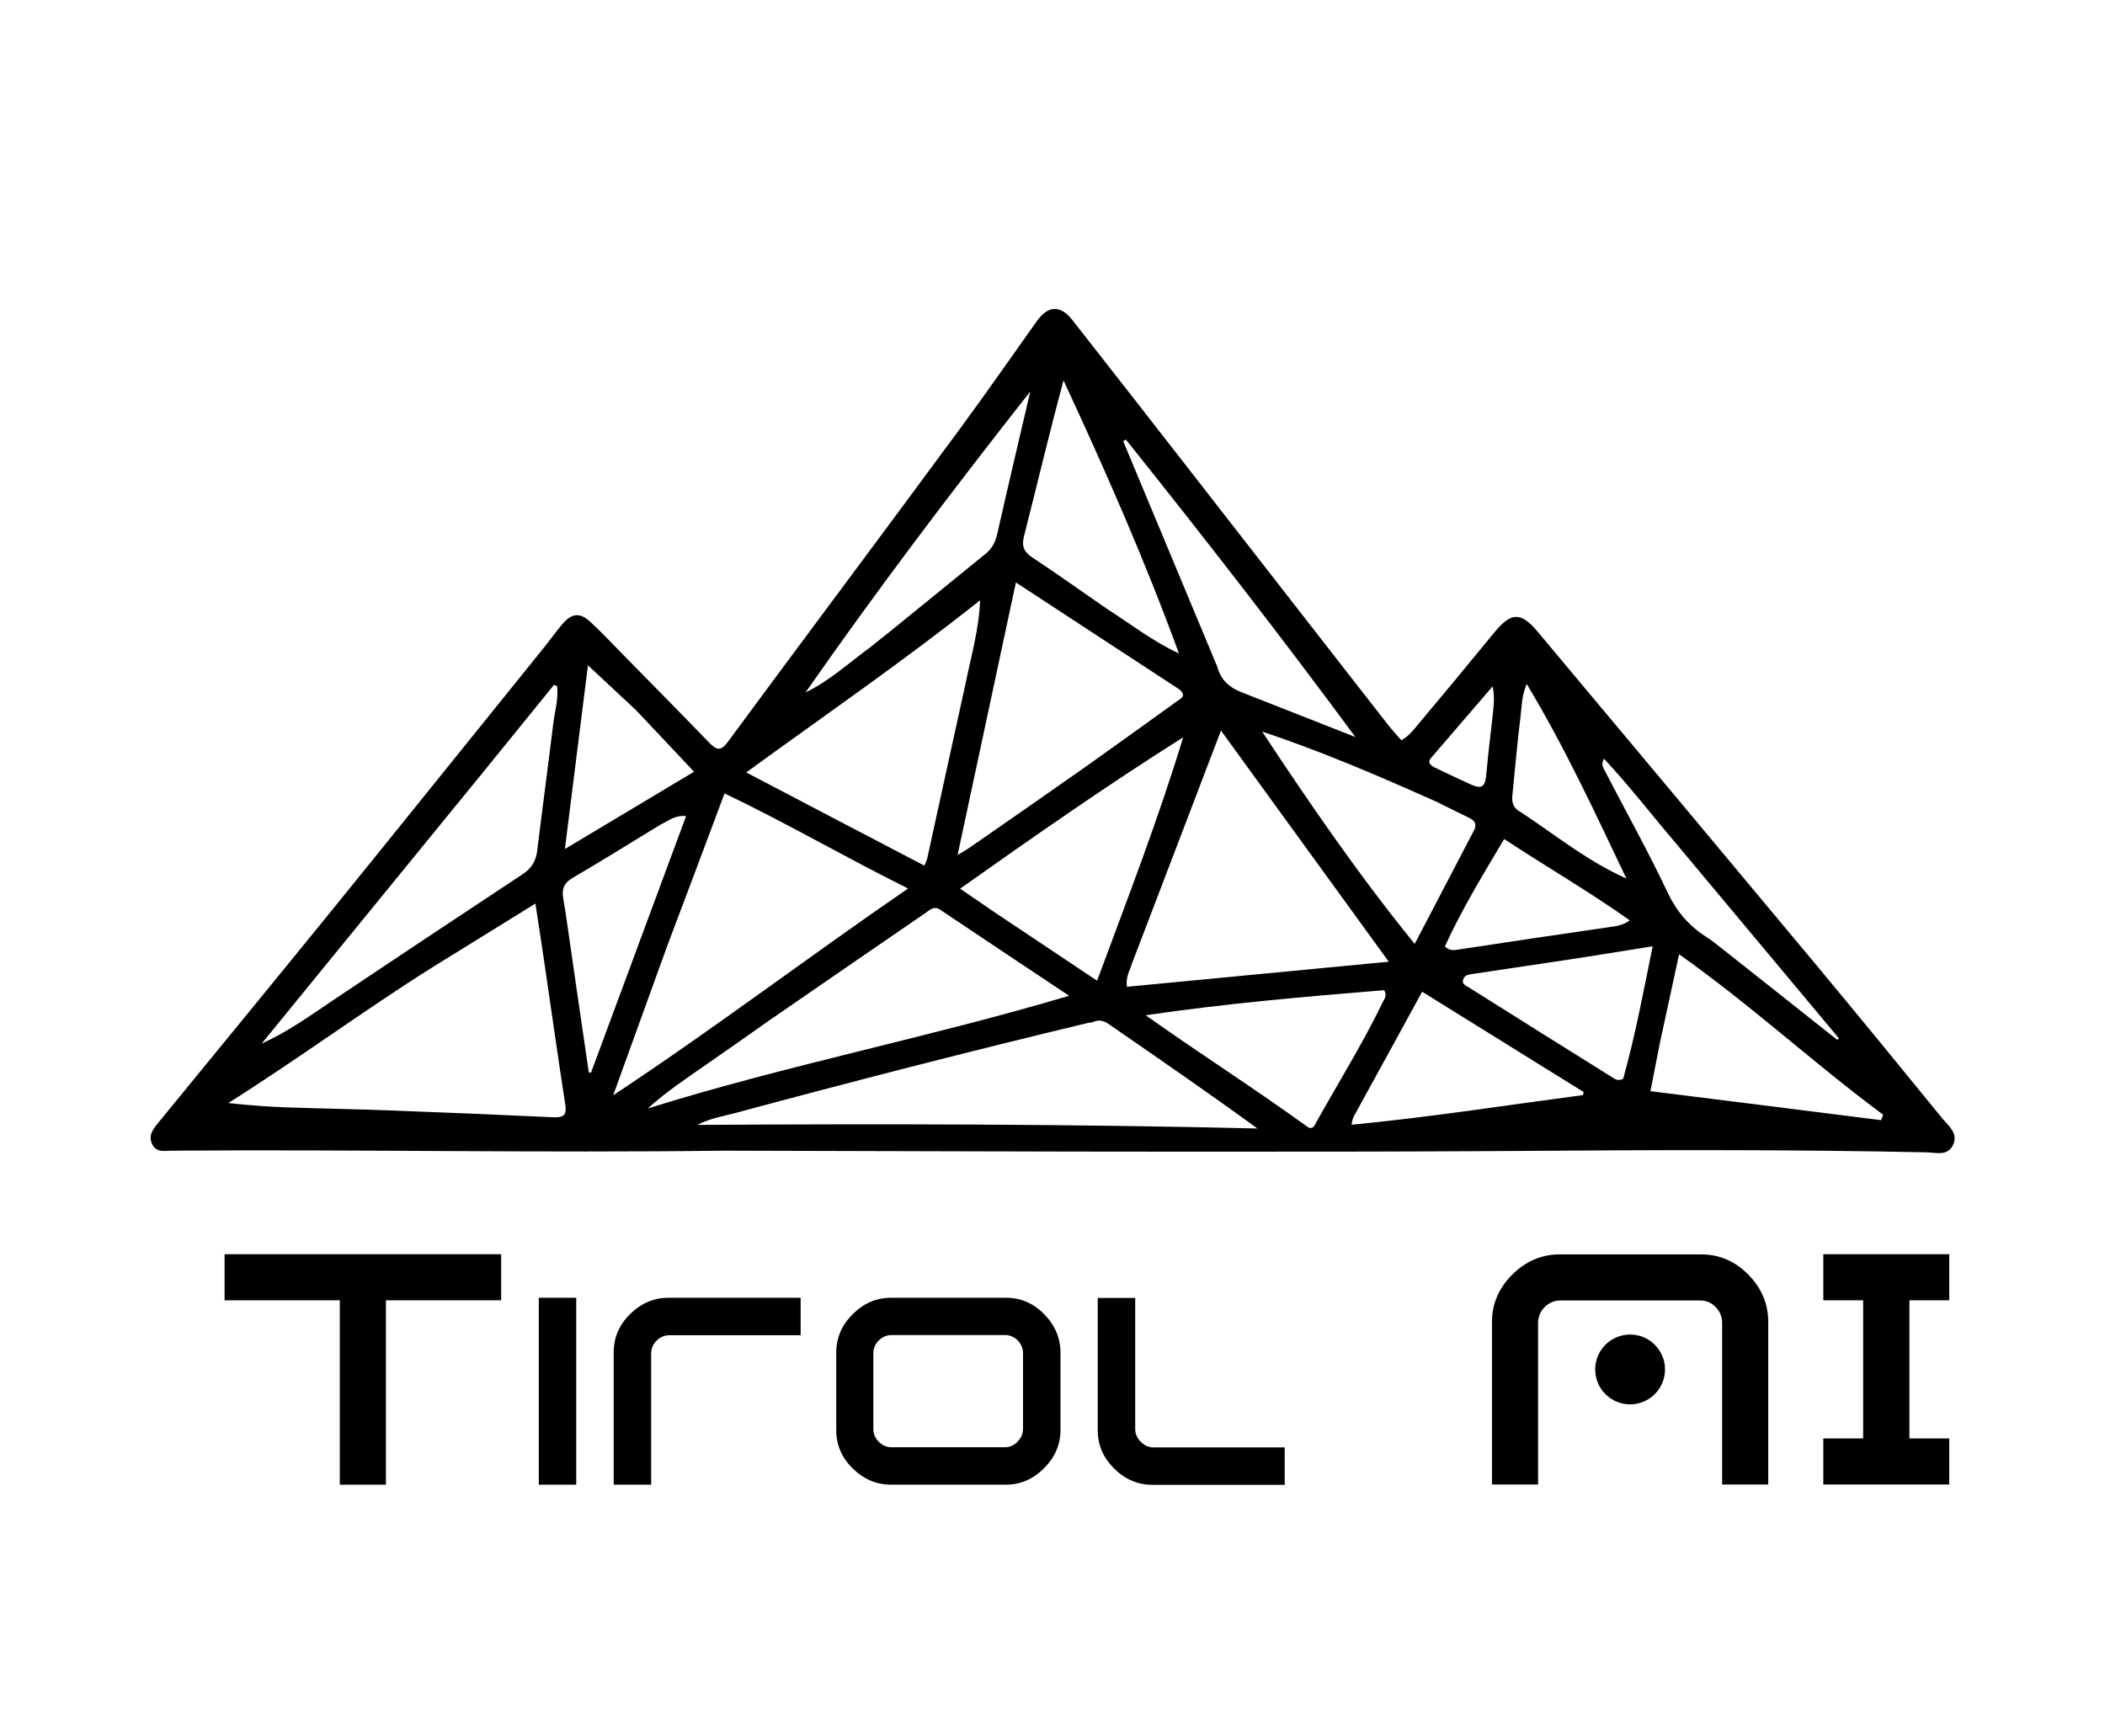
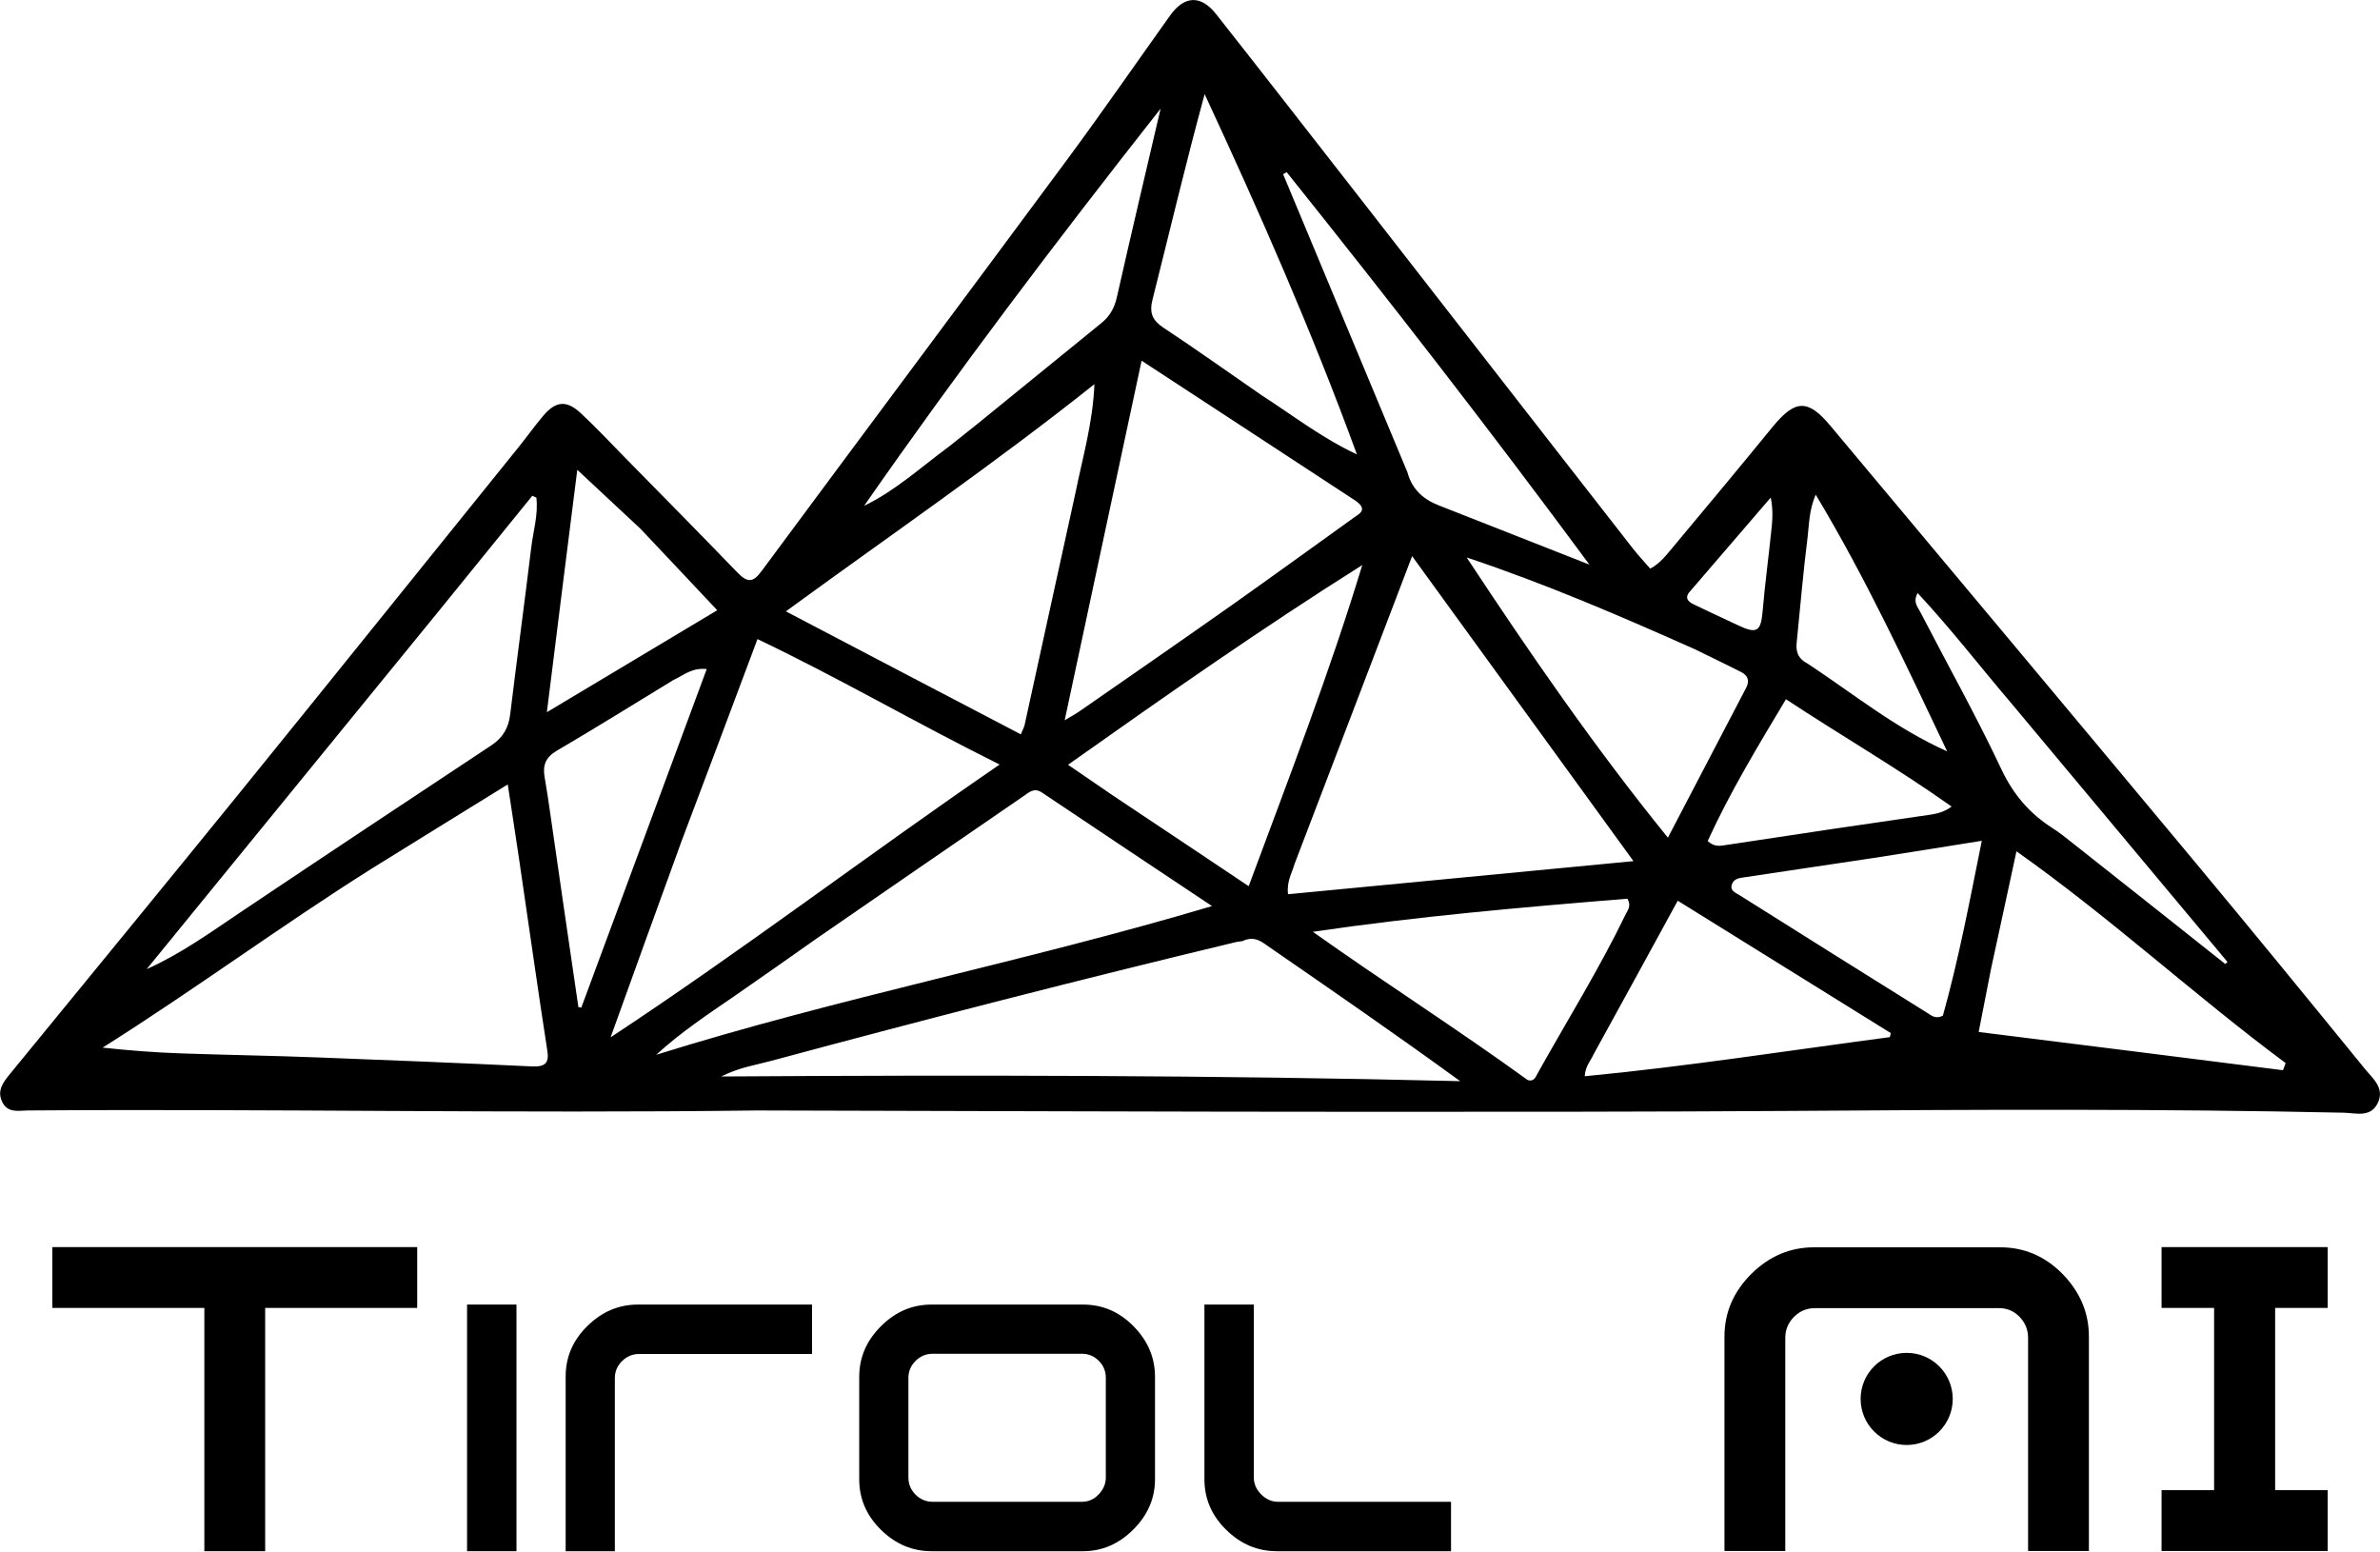
- <svg xmlns="http://www.w3.org/2000/svg" version="1.1" id="Layer_1" x="0px" y="0px" viewBox="0 0 1242 1024" style="enable-background:new 0 0 1242 1024;" xml:space="preserve">
-   <path d="M1146.2,660.2c-25-30.7-50.1-61.4-75.5-91.9c-54.4-65.3-108.9-130.4-163.5-195.6c-9.9-11.8-15.6-11.5-25.5,0.5  c-14.7,18-29.6,35.9-44.5,53.7c-3,3.5-5.7,7.4-10.4,9.9c-2.7-3.1-5.2-5.8-7.6-8.8c-11.1-14.2-22.2-28.4-33.3-42.7  c-29.9-38.4-59.8-76.8-89.7-115.2c-21.2-27.2-42.3-54.3-63.6-81.4c-6.9-8.8-14.3-8.4-20.7,0.6c-15.2,21.3-30,42.7-45.5,63.7  C521,314.7,475,376,429.5,437.7c-4,5.5-6.5,5.2-10.9,0.7c-16.7-17.3-33.5-34.3-50.3-51.4c-6.5-6.6-12.8-13.4-19.6-19.7  c-6.4-6-11.2-5.7-16.9,1c-3.8,4.5-7.3,9.4-11,14c-41.6,51.5-83,103.1-124.7,154.5c-34.1,42-68.4,83.8-102.7,125.7  c-3.1,3.8-6.1,7.5-3.6,12.7c2.4,5,7.2,3.9,11.3,3.8c108.5-0.8,217.1,1.4,326.3,0c92.6,0.2,184.5,0.6,276.4,0.6c62,0,124,0,186-0.4  c82.4-0.6,164.8-1,247.2,0.8c5.4,0.1,12,2.4,15.3-4.3C1155.6,668.8,1149.8,664.5,1146.2,660.2z M946.4,447.7  c14.9,16,28,33,41.9,49.3c32.7,39.1,64.7,77.4,96.7,115.7c-0.3,0.3-0.7,0.6-1,0.9c-22.6-17.9-45.2-35.9-67.8-53.7  c-3.2-2.5-6.3-5.1-9.7-7.2c-10.1-6.5-17.3-14.9-22.6-26.1c-11.2-23.8-24.1-46.8-36.2-70.2C946.7,454,944.1,451.8,946.4,447.7z   M892.3,469.8c1.6-15.8,2.9-31.6,4.9-47.3c0.7-5.8,0.6-11.8,3.6-18.9c22.5,37.4,40.4,76.1,58.8,114.8  c-22.9-10.2-41.9-25.7-62.2-39.1C892.8,476.9,892,473.6,892.3,469.8z M887.5,495.1c24.9,16.4,50,30.9,74.1,48  c-3.2,2.3-5.9,3-8.7,3.5c-31.3,4.5-61.4,9-91.6,13.6c-2.9,0.4-5.6,1.3-8.8-1.7C862.4,536.8,874.9,516.3,887.5,495.1z M845,446.5  c12-13.9,23.4-27.2,35.7-41.5c1.2,6.1,0.7,10.7,0.2,15.3c-1.2,11.7-2.8,23.4-3.8,35.2c-0.8,9.5-2.5,10.7-11.3,6.5  c-6.4-3-12.9-6-19.3-9.1C843.5,451.4,841.9,449.5,845,446.5z M847.1,472.9c7.4,3.6,13.7,6.7,20.1,9.9c3.1,1.5,4.2,3.8,2.6,7  c-11.5,22-23,44-35.1,67.2c-32.8-40.4-61.7-82.4-90-125.3C779.8,443.4,813.6,457.9,847.1,472.9z M698.1,435.1  c-14.7,48.4-32.8,95.1-50.8,143.6c-20.8-13.9-40.8-27.3-60.8-40.6c-6.8-4.7-12.9-8.8-20-13.7C610.3,493.4,653.2,463.4,698.1,435.1z   M565,504.5c11.6-54.1,22.8-106.8,34.4-160.8c32.4,21.2,64.1,41.9,95.8,62.7c5.3,3.8,1.9,5.6-0.6,7.3c-18.1,13-36.2,26.1-54.4,39  c-22.7,16-45.5,31.8-68.3,47.6C570,501.6,568.2,502.6,565,504.5z M667.8,568.8c17.6-45.9,34.7-90.9,52.6-137.7  c33.4,46,65.5,90.3,99,136.4c-53.1,5.1-103.7,9.9-154.5,14.8C664.1,576.5,666.6,572.8,667.8,568.8z M664.3,259.4  c46.1,57.6,91.4,115.9,135.4,175.5c-22.5-8.8-44.9-17.7-67.4-26.5c-7.1-2.8-12-7.3-14-14.8c-18.8-45.1-37.2-89.2-55.6-133.3  C663.2,260,663.7,259.7,664.3,259.4z M627.5,224.5c24.6,52.9,48,106.1,68.1,161.1c-15.5-7.2-28.7-17.5-42.7-26.5  c-15.1-10.4-29.2-20.5-43.6-30c-5-3.3-6.7-6.5-5.1-12.8C612,285.8,619.2,255.2,627.5,224.5z M607.9,231c-6.9,29.5-13.4,57-19.6,84.5  c-1.1,4.7-3.2,8.4-6.8,11.3c-18.4,15-36.8,29.9-55.2,44.9c-4.2,3.4-8.5,6.8-12.8,10.2c-13,9.6-24.3,20-38.2,26.7  C517.2,348.5,561.3,290.2,607.9,231z M578.3,354.2c-0.7,17.3-5.3,32.9-8.5,48.7c-7.8,35.3-15.2,69.5-22.7,103.6  c-0.2,1.1-0.9,2.2-1.7,4.3c-34.8-18.2-69.3-36.2-105.1-55C486.9,421.9,533.7,389.7,578.3,354.2z M346.9,392.6  c9.8,9.1,19,17.7,28.2,26.3c11.6,12.2,22.4,23.8,34.4,36.5c-25.7,15.4-50.2,30-76.2,45.6C337.9,464.3,342.3,429.1,346.9,392.6z   M283.8,457.2c14.8-18.2,28.9-35.6,43.1-53.1c0.6,0.3,1.2,0.6,1.8,0.8c0.9,7.6-1.4,15-2.3,22.4c-3,24.8-6.4,49.7-9.4,74.5  c-0.7,6.1-3.3,10.5-8.4,13.9c-37.6,24.9-75.2,49.8-112.6,74.9c-13.4,9-26.4,18.4-41.6,25.2C197.4,563.1,240.6,510.1,283.8,457.2z   M326.7,659.3c-31.7-1.5-63.5-2.8-95.2-4c-20.4-0.8-40.8-1.1-61.2-1.8c-11.8-0.4-23.5-1.3-35.6-2.6c40.8-25.7,79.5-54.3,120.1-79.9  c20.6-12.8,40.4-25,61.1-37.8c1.8,11.9,3.5,22.7,5.1,33.6c4.2,28.3,8.1,56.5,12.5,84.8C334.5,657.6,332.9,659.6,326.7,659.3z   M347.4,632.8c-4.2-28.7-8.4-57.3-12.5-86c-0.8-5.6-1.6-11.2-2.6-16.8c-0.9-5.2,0.3-8.8,5.3-11.8c17.6-10.3,34.9-21.1,52.3-31.7  c4.9-2.3,8.3-5.6,14.9-4.9c-18.9,51-37.5,101.2-56.1,151.4C348.3,632.9,347.9,632.8,347.4,632.8z M393.6,558.4  c11.5-30.5,22.6-59.9,33.9-90.2c36.3,17.3,70.5,37.3,108.3,56.1c-59.5,40.8-115,83.1-174,122C372.7,616.2,383.1,587.3,393.6,558.4z   M417.4,627.7c12.3-8.5,24.5-17.1,36.7-25.7c31.3-21.6,61.8-42.6,92.3-63.5c2.4-1.6,4.7-4.1,8.3-1.7c24.8,16.6,49.6,33.2,76.1,50.8  c-83.3,24.8-167.1,41-248.6,66.5C393.1,644.2,405.4,636.1,417.4,627.7z M411.4,663.8c8.1-4.1,15.4-5.1,22.4-7  c69-18.6,138.2-36.4,207.8-53.1c0.9-0.2,1.9-0.3,2.8-0.4c5.3-2.5,8.4,0,11.5,2.2c28.7,19.8,57.4,39.6,86,60.4  C632.2,663.3,522.7,663.1,411.4,663.8z M772.1,665.4c-31.9-23.1-64.3-43.7-96.1-66.3c46.8-6.9,93.9-11,140.7-14.8  c1.8,3.2,0.2,5-0.7,6.8c-11.8,24.4-26.1,47.4-39.3,71C775.7,663.8,775.1,666.4,772.1,665.4z M934,646.2  c-45.3,6-90.6,13.1-136.5,17.5c0.3-4.7,2.7-6.9,3.9-9.7c12.7-23.1,24.9-45.3,37.7-68.8c32.3,20.1,63.8,39.6,95.3,59.2  C934.3,645,934.2,645.6,934,646.2z M950.6,635.3c-28-17.5-56-35-83.9-52.6c-1.7-1.1-4.3-1.9-3.4-4.7c0.7-2.4,2.9-2.9,5.1-3.2  c19.4-2.9,38.8-5.8,58.2-8.7c16.6-2.6,31.9-5,48.5-7.7c-5.5,27.3-10.4,53.2-17.4,78.2C954.5,638.3,952.5,636.5,950.6,635.3z   M1109.9,661c-45.1-5.7-90.2-11.4-136.1-17.1c2.1-10.6,3.8-19.6,5.6-28.6c3.9-17.7,7.4-34.3,11.3-52.2  c42.7,30.2,79.8,64.6,120.4,94.7C1110.7,658.9,1110.3,659.9,1109.9,661z" />
-   <path d="M132.5,740.1v27.2h68v108.8h27.2V767.3h68v-27.2H132.5z" />
-   <path d="M317.9,765.8v110.3H340V765.8H317.9z" />
-   <path d="M394.5,765.8c-8.7,0-16.2,3.2-22.7,9.6c-6.5,6.4-9.7,13.9-9.7,22.6v78.1h22.1v-77.4c0-3,1.1-5.5,3.2-7.6  c2.1-2.1,4.7-3.2,7.6-3.2h77.4v-22.1H394.5z" />
-   <path d="M616.1,775.5c-6.4-6.5-13.9-9.7-22.6-9.7h-67.7c-8.7,0-16.2,3.2-22.7,9.7c-6.5,6.5-9.7,14-9.7,22.7v45.7  c0,8.7,3.2,16.2,9.7,22.6c6.5,6.4,14,9.6,22.7,9.6h67.7c8.5,0,16-3.2,22.5-9.7c6.5-6.5,9.7-14,9.7-22.5v-45.7  C625.7,789.6,622.5,782,616.1,775.5z M603.6,843.2c0,2.8-1.1,5.3-3.2,7.5c-2.1,2.2-4.6,3.3-7.4,3.3h-66.9c-2.9,0-5.5-1.1-7.6-3.2  c-2.1-2.1-3.2-4.7-3.2-7.6v-44.6c0-3,1.1-5.5,3.2-7.6c2.1-2.1,4.7-3.2,7.6-3.2H593c2.9,0,5.4,1.1,7.5,3.2c2.1,2.1,3.1,4.7,3.1,7.6  V843.2z" />
-   <path d="M680.6,854.1c-2.8,0-5.3-1.1-7.5-3.3c-2.2-2.2-3.3-4.7-3.3-7.5v-77.4h-22.1v78.1c0,8.7,3.2,16.2,9.7,22.6  c6.5,6.4,14,9.6,22.7,9.6h77.9v-22.1H680.6z" />
-   <line x1="-97.6" y1="764.7" x2="-97.6" y2="740.1" />
+ <svg xmlns="http://www.w3.org/2000/svg" version="1.1" id="Layer_1" x="0px" y="0px" viewBox="0 0 1064.5 693.7" style="enable-background:new 0 0 1064.5 693.7;" xml:space="preserve">
+   <path d="M1057.5,477.7c-25-30.7-50.1-61.4-75.5-91.9c-54.4-65.3-108.9-130.4-163.5-195.6c-9.9-11.8-15.6-11.5-25.5,0.5  c-14.7,18-29.6,35.9-44.5,53.7c-3,3.5-5.7,7.4-10.4,9.9c-2.7-3.1-5.2-5.8-7.6-8.8c-11.1-14.2-22.2-28.4-33.3-42.7  c-29.9-38.4-59.8-76.8-89.7-115.2C586.4,60.6,565.3,33.4,544,6.4c-6.9-8.8-14.3-8.4-20.7,0.6c-15.2,21.3-30,42.7-45.5,63.7  c-45.6,61.6-91.5,123-137.1,184.6c-4,5.5-6.5,5.2-10.9,0.7c-16.7-17.3-33.5-34.3-50.3-51.4c-6.5-6.6-12.8-13.4-19.6-19.7  c-6.4-6-11.2-5.7-16.9,1c-3.8,4.5-7.3,9.4-11,14c-41.6,51.5-83,103.1-124.7,154.5c-34.1,42-68.4,83.8-102.7,125.7  c-3.1,3.8-6.1,7.5-3.6,12.7c2.4,5,7.2,3.9,11.3,3.8c108.5-0.8,217.1,1.4,326.3,0c92.6,0.2,184.5,0.6,276.4,0.6c62,0,124,0,186-0.4  c82.4-0.6,164.8-1,247.2,0.8c5.4,0.1,12,2.4,15.3-4.3C1066.8,486.4,1061,482.1,1057.5,477.7z M857.7,265.2c14.9,16,28,33,41.9,49.3  c32.7,39.1,64.7,77.4,96.7,115.7c-0.3,0.3-0.7,0.6-1,0.9c-22.6-17.9-45.2-35.9-67.8-53.7c-3.2-2.5-6.3-5.1-9.7-7.2  c-10.1-6.5-17.3-14.9-22.6-26.1c-11.2-23.8-24.1-46.8-36.2-70.2C857.9,271.6,855.4,269.4,857.7,265.2z M803.6,287.4  c1.6-15.8,2.9-31.6,4.9-47.3c0.7-5.8,0.6-11.8,3.6-18.9c22.5,37.4,40.4,76.1,58.8,114.8c-22.9-10.2-41.9-25.7-62.2-39.1  C804,294.5,803.2,291.2,803.6,287.4z M798.8,312.7c24.9,16.4,50,30.9,74.1,48c-3.2,2.3-5.9,3-8.7,3.5c-31.3,4.5-61.4,9-91.6,13.6  c-2.9,0.4-5.6,1.3-8.8-1.7C773.7,354.4,786.1,333.9,798.8,312.7z M756.3,264c12-13.9,23.4-27.2,35.7-41.5c1.2,6.1,0.7,10.7,0.2,15.3  c-1.2,11.7-2.8,23.4-3.8,35.2c-0.8,9.5-2.5,10.7-11.3,6.5c-6.4-3-12.9-6-19.3-9.1C754.7,269,753.2,267.1,756.3,264z M758.4,290.5  c7.4,3.6,13.7,6.7,20.1,9.9c3.1,1.5,4.2,3.8,2.6,7c-11.5,22-23,44-35.1,67.2c-32.8-40.4-61.7-82.4-90-125.3  C691.1,261,724.8,275.5,758.4,290.5z M609.3,252.7c-14.7,48.4-32.8,95.1-50.8,143.6c-20.8-13.9-40.8-27.3-60.8-40.6  c-6.8-4.7-12.9-8.8-20-13.7C521.5,311,564.5,280.9,609.3,252.7z M476.2,322.1c11.6-54.1,22.8-106.8,34.4-160.8  c32.4,21.2,64.1,41.9,95.8,62.7c5.3,3.8,1.9,5.6-0.6,7.3c-18.1,13-36.2,26.1-54.4,39c-22.7,16-45.5,31.8-68.3,47.6  C481.3,319.2,479.4,320.2,476.2,322.1z M579,386.4c17.6-45.9,34.7-90.9,52.6-137.7c33.4,46,65.5,90.3,99,136.4  c-53.1,5.1-103.7,9.9-154.5,14.8C575.4,394.1,577.9,390.4,579,386.4z M575.5,77c46.1,57.6,91.4,115.9,135.4,175.5  c-22.5-8.8-44.9-17.7-67.4-26.5c-7.1-2.8-12-7.3-14-14.8c-18.8-45.1-37.2-89.2-55.6-133.3C574.5,77.6,575,77.3,575.5,77z   M538.8,42.1c24.6,52.9,48,106.1,68.1,161.1c-15.5-7.2-28.7-17.5-42.7-26.5c-15.1-10.4-29.2-20.5-43.6-30c-5-3.3-6.7-6.5-5.1-12.8  C523.2,103.4,530.4,72.8,538.8,42.1z M519.1,48.6c-6.9,29.5-13.4,57-19.6,84.5c-1.1,4.7-3.2,8.4-6.8,11.3  c-18.4,15-36.8,29.9-55.2,44.9c-4.2,3.4-8.5,6.8-12.8,10.2c-13,9.6-24.3,20-38.2,26.7C428.4,166,472.5,107.8,519.1,48.6z   M489.5,171.8c-0.7,17.3-5.3,32.9-8.5,48.7c-7.8,35.3-15.2,69.5-22.7,103.6c-0.2,1.1-0.9,2.2-1.7,4.3c-34.8-18.2-69.3-36.2-105.1-55  C398.1,239.4,444.9,207.3,489.5,171.8z M258.2,210.1c9.8,9.1,19,17.7,28.2,26.3c11.6,12.2,22.4,23.8,34.4,36.5  c-25.7,15.4-50.2,30-76.2,45.6C249.1,281.9,253.6,246.7,258.2,210.1z M195,274.8c14.8-18.2,28.9-35.6,43.1-53.1  c0.6,0.3,1.2,0.6,1.8,0.8c0.9,7.6-1.4,15-2.3,22.4c-3,24.8-6.4,49.7-9.4,74.5c-0.7,6.1-3.3,10.5-8.4,13.9  c-37.6,24.9-75.2,49.8-112.6,74.9c-13.4,9-26.4,18.4-41.6,25.2C108.7,380.6,151.8,327.7,195,274.8z M237.9,476.9  c-31.7-1.5-63.4-2.8-95.2-4c-20.4-0.8-40.8-1.1-61.2-1.8c-11.8-0.4-23.5-1.3-35.6-2.6c40.8-25.7,79.5-54.3,120.1-79.9  c20.6-12.8,40.4-25,61.1-37.8c1.8,11.9,3.5,22.7,5.1,33.6c4.2,28.3,8.1,56.5,12.5,84.8C245.8,475.2,244.1,477.2,237.9,476.9z   M258.7,450.4c-4.2-28.7-8.4-57.3-12.5-86c-0.8-5.6-1.6-11.2-2.6-16.8c-0.9-5.2,0.3-8.8,5.3-11.8c17.6-10.3,34.9-21.1,52.3-31.7  c4.9-2.3,8.3-5.6,14.9-4.9c-18.9,51-37.5,101.2-56.1,151.4C259.6,450.5,259.1,450.4,258.7,450.4z M304.9,376  c11.5-30.5,22.6-59.9,33.9-90.2c36.3,17.3,70.5,37.3,108.3,56.1c-59.5,40.8-115,83.1-174,122C283.9,433.8,294.4,404.9,304.9,376z   M328.7,445.3c12.3-8.5,24.5-17.1,36.7-25.7c31.3-21.6,61.8-42.6,92.3-63.5c2.4-1.6,4.7-4.1,8.3-1.7c24.8,16.6,49.6,33.2,76.1,50.8  c-83.3,24.8-167.1,41-248.6,66.5C304.4,461.7,316.6,453.6,328.7,445.3z M322.6,481.4c8.1-4.1,15.4-5.1,22.4-7  c69-18.6,138.2-36.4,207.8-53.1c0.9-0.2,1.9-0.3,2.8-0.4c5.3-2.5,8.4,0,11.5,2.2c28.7,19.8,57.4,39.6,86,60.4  C543.4,480.8,433.9,480.7,322.6,481.4z M683.3,483c-31.9-23.1-64.3-43.7-96.1-66.3c46.8-6.9,93.9-11,140.7-14.8  c1.8,3.2,0.2,5-0.7,6.8c-11.8,24.4-26.1,47.4-39.3,71C686.9,481.4,686.3,483.9,683.3,483z M845.3,463.8  c-45.3,6-90.6,13.1-136.5,17.5c0.3-4.7,2.7-6.9,3.9-9.7c12.7-23.1,24.9-45.3,37.7-68.8c32.3,20.1,63.8,39.6,95.3,59.2  C845.5,462.6,845.4,463.2,845.3,463.8z M861.9,452.9c-28-17.5-56-35-83.9-52.6c-1.7-1.1-4.3-1.9-3.4-4.7c0.7-2.4,2.9-2.9,5.1-3.2  c19.4-2.9,38.8-5.8,58.2-8.7c16.6-2.6,31.9-5,48.5-7.7c-5.5,27.3-10.4,53.2-17.4,78.2C865.7,455.9,863.8,454.1,861.9,452.9z   M1021.1,478.6c-45.1-5.7-90.2-11.4-136.1-17.1c2.1-10.6,3.8-19.6,5.6-28.6c3.9-17.7,7.4-34.3,11.3-52.2  c42.7,30.2,79.8,64.6,120.4,94.7C1022,476.4,1021.5,477.5,1021.1,478.6z" />
  <g>
-     <path d="M1031.5,752.1c-7.9-8-17.2-11.9-27.8-11.9h-83.4c-10.7,0-20,4-28,11.9c-8,8-12,17.3-12,28V876h27.2v-95.3   c0-3.6,1.3-6.8,3.9-9.4c2.6-2.6,5.7-3.9,9.4-3.9h82.3c3.6,0,6.7,1.3,9.2,3.9c2.5,2.6,3.8,5.7,3.8,9.4V876h27.2v-95.9   C1043.3,769.4,1039.4,760.1,1031.5,752.1z" />
-     <path d="M1150.1,767.3v-27.2h-74.3v27.2h23.5v81.5h-23.5V876h74.3v-27.2h-23.5v-81.5H1150.1z" />
-     <line x1="1016.2" y1="848.8" x2="1016.2" y2="821.6" />
-     <circle cx="961.8" cy="808.1" r="20.6" />
+     <path d="M23.4,557.7v27.2h68v108.8h27.2V584.9h68v-27.2H23.4z" />
+     <path d="M208.9,583.4v110.3h22.1V583.4H208.9z" />
+     <path d="M285.4,583.4c-8.7,0-16.2,3.2-22.7,9.6c-6.5,6.4-9.7,13.9-9.7,22.6v78.1H275v-77.4c0-3,1.1-5.5,3.2-7.6   c2.1-2.1,4.7-3.2,7.6-3.2h77.4v-22.1H285.4z" />
+     <path d="M507,593.1c-6.4-6.5-13.9-9.7-22.6-9.7h-67.7c-8.7,0-16.2,3.2-22.7,9.7c-6.5,6.5-9.7,14-9.7,22.7v45.7   c0,8.7,3.2,16.2,9.7,22.6c6.5,6.4,14,9.6,22.7,9.6h67.7c8.5,0,16-3.2,22.5-9.7c6.5-6.5,9.7-14,9.7-22.5v-45.7   C516.6,607.1,513.4,599.6,507,593.1z M494.6,660.8c0,2.8-1.1,5.3-3.2,7.5c-2.1,2.2-4.6,3.3-7.4,3.3h-66.9c-2.9,0-5.5-1.1-7.6-3.2   c-2.1-2.1-3.2-4.7-3.2-7.6v-44.6c0-3,1.1-5.5,3.2-7.6c2.1-2.1,4.7-3.2,7.6-3.2H484c2.9,0,5.4,1.1,7.5,3.2c2.1,2.1,3.1,4.7,3.1,7.6   V660.8z" />
+     <path d="M571.6,671.6c-2.8,0-5.3-1.1-7.5-3.3c-2.2-2.2-3.3-4.7-3.3-7.5v-77.4h-22.1v78.1c0,8.7,3.2,16.2,9.7,22.6   c6.5,6.4,14,9.6,22.7,9.6H649v-22.1H571.6z" />
+     <g>
+       <path d="M922.5,569.7c-7.9-8-17.2-11.9-27.8-11.9h-83.4c-10.7,0-20,4-28,11.9c-8,8-12,17.3-12,28v95.9h27.2v-95.3    c0-3.6,1.3-6.8,3.9-9.4c2.6-2.6,5.7-3.9,9.4-3.9h82.3c3.6,0,6.7,1.3,9.2,3.9c2.5,2.6,3.8,5.7,3.8,9.4v95.3h27.2v-95.9    C934.3,587,930.3,577.7,922.5,569.7z" />
+       <path d="M1041.1,584.9v-27.2h-74.3v27.2h23.5v81.5h-23.5v27.2h74.3v-27.2h-23.5v-81.5H1041.1z" />
+       <line x1="907.1" y1="666.4" x2="907.1" y2="639.2" />
+       <circle cx="852.8" cy="625.6" r="20.6" />
+     </g>
  </g>
</svg>
